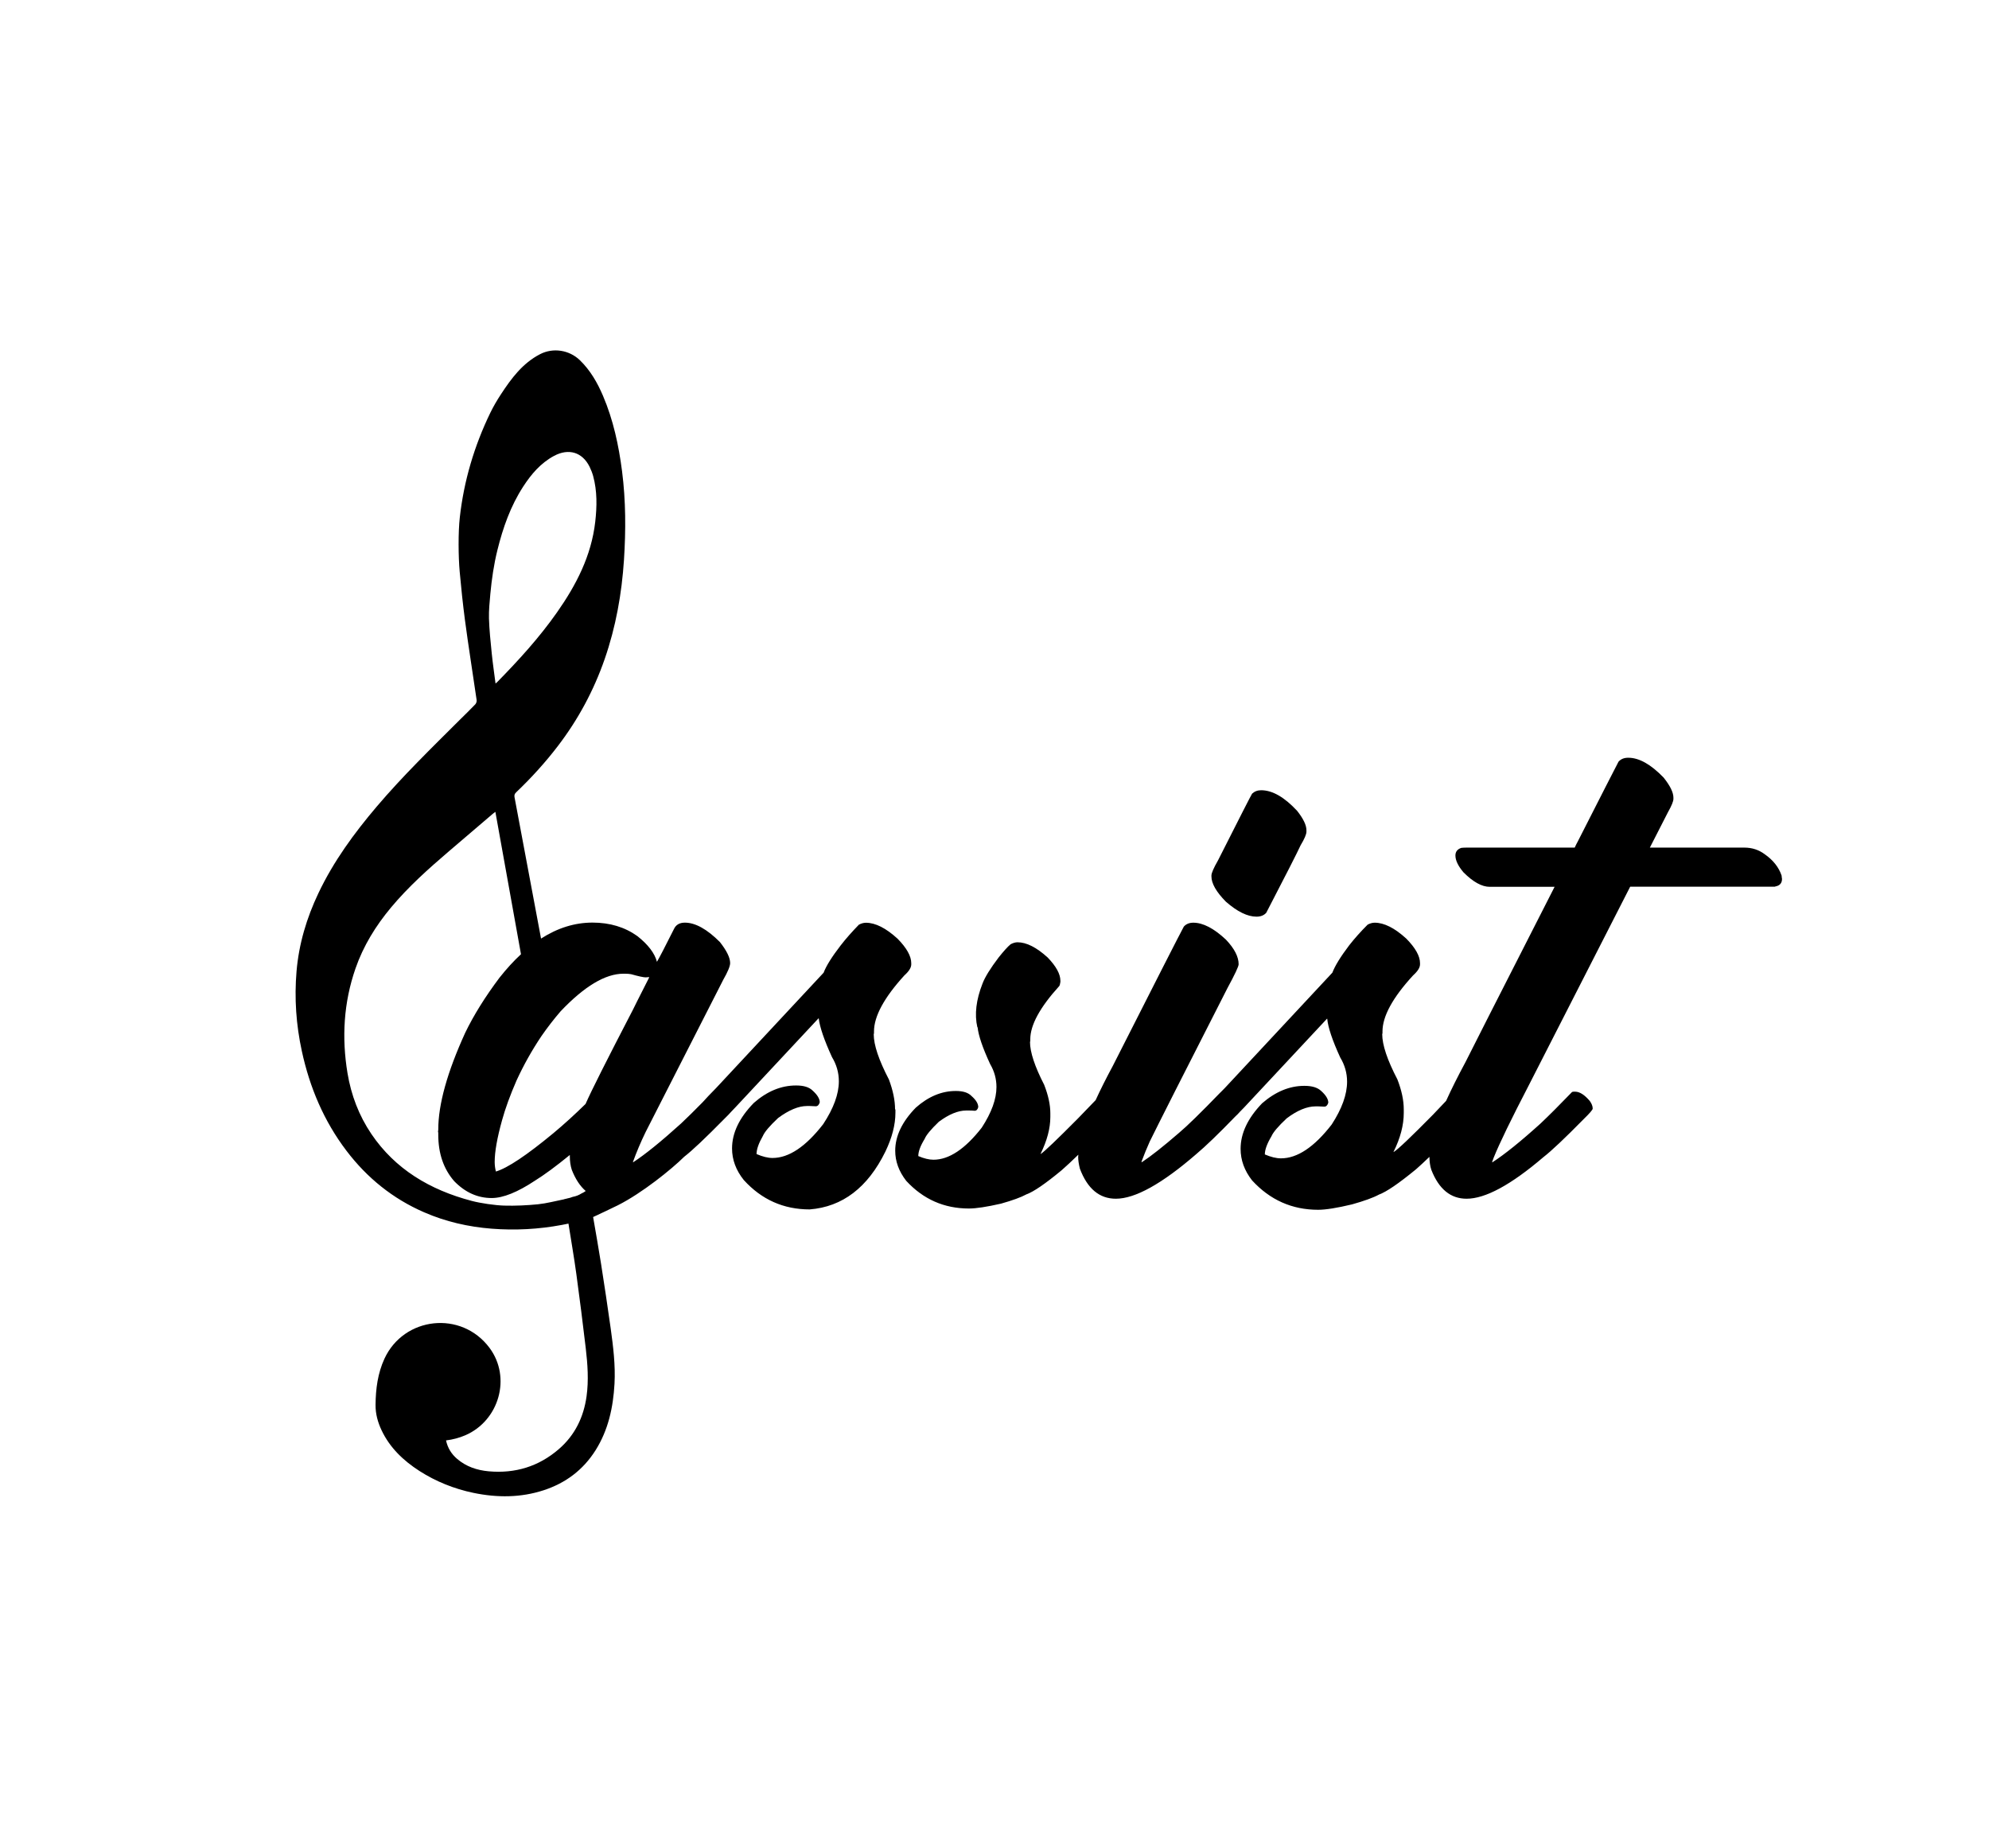
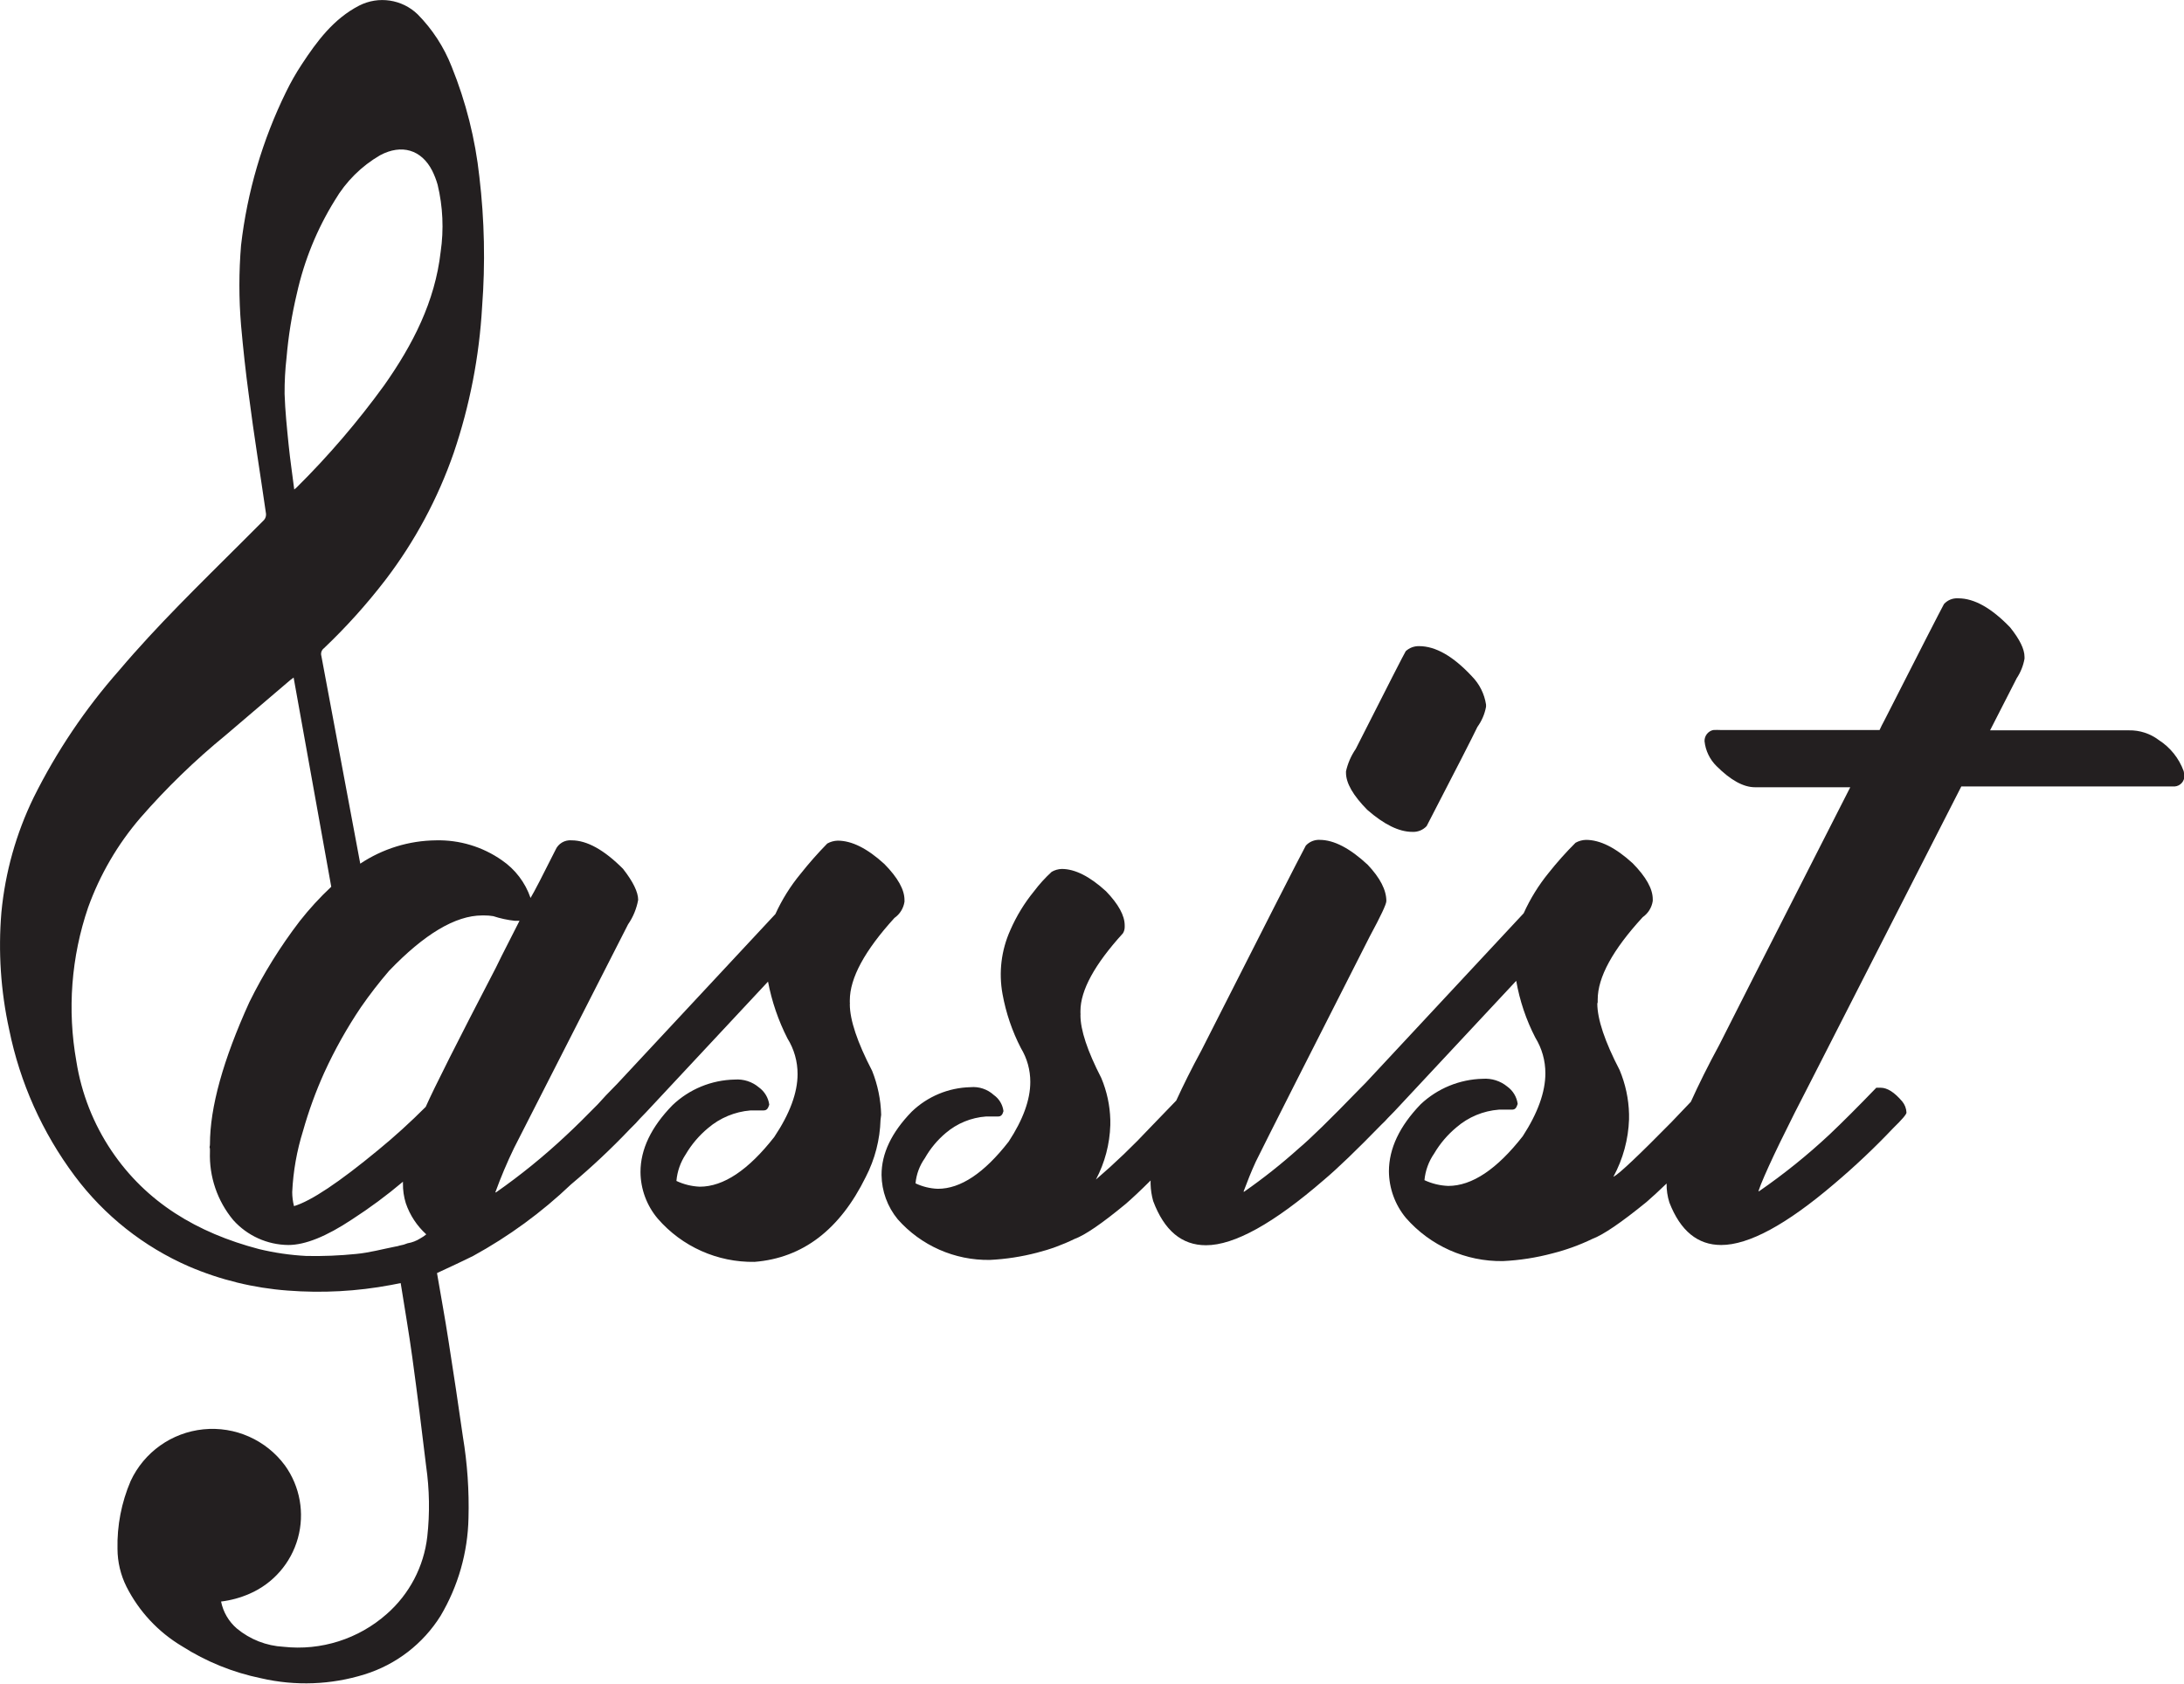
- <svg xmlns="http://www.w3.org/2000/svg" version="1.1" x="0px" y="0px" viewBox="0 0 375.82 349.08" style="enable-background:new 0 0 375.82 349.08;" xml:space="preserve">
-   <style type="text/css">
- 	.st0{display:none;}
- 	.st1{display:inline;}
- </style>
-   <g id="assets" class="st0">
-     <text transform="matrix(1 0 0 1 -251.8098 147.8969)" class="st1" style="font-family:'AntonellieCalligraphyDemo'; font-size:74.739px;">assist</text>
-     <path class="st1" d="M-151.53,31.18c0.55,2.88,1.13,5.81,1.65,8.75c0.72,4.07,1.41,8.15,2.06,12.23c0.55,3.46,1.04,6.93,0.91,10.44   c-0.16,4.46-1,8.76-3.36,12.64c-2.27,3.75-5.52,6.28-9.63,7.71c-3.59,1.25-7.28,1.53-11.04,1.09c-4.93-0.57-9.48-2.18-13.59-4.99   c-2.6-1.78-4.79-3.98-6.21-6.84c-0.75-1.51-1.22-3.1-1.24-4.81c-0.03-3.02,0.3-5.97,1.53-8.77c3.42-7.75,13.73-9.34,19.32-2.97   c4.63,5.27,2.99,13.74-3.27,16.93c-1.3,0.66-2.65,1.08-4.14,1.29c0.32,1.41,1.06,2.53,2.14,3.44c1.74,1.45,3.81,2.09,6.02,2.25   c5.01,0.35,9.46-1.08,13.2-4.47c2.97-2.68,4.55-6.1,5.02-10.04c0.37-3.04,0.1-6.06-0.31-9.07c-0.63-4.68-1.31-9.35-2.03-14.01   c-0.49-3.14-1.1-6.27-1.67-9.5c-0.42,0.09-0.83,0.19-1.23,0.27c-4.38,0.9-8.81,1.22-13.28,0.96c-4.42-0.26-8.69-1.16-12.79-2.85   c-5.97-2.47-10.91-6.31-14.9-11.37c-4.37-5.54-7.16-11.83-8.77-18.67c-1.17-4.95-1.61-9.97-1.27-15.05   c0.35-5.19,1.73-10.13,3.87-14.85c2.74-6.05,6.52-11.43,10.7-16.55c4.8-5.87,10.13-11.24,15.39-16.69   c0.96-0.99,1.94-1.97,2.88-2.98c0.17-0.19,0.28-0.55,0.24-0.81c-0.82-5.06-1.74-10.1-2.5-15.17c-0.58-3.84-1.03-7.7-1.41-11.57   c-0.33-3.36-0.08-6.72,0.37-10.07c0.55-4.11,1.53-8.12,2.91-12.03c1.24-3.51,2.76-6.89,4.8-10.01c1.67-2.56,3.54-4.94,6.24-6.51   c2.91-1.7,5.79-1.31,8.19,1.03c1.87,1.83,3.17,4.03,4.22,6.38c2.04,4.53,3.15,9.32,3.87,14.22c0.81,5.55,0.93,11.12,0.67,16.71   c-0.3,6.41-1.31,12.71-3.3,18.82c-1.95,5.97-4.79,11.5-8.52,16.56c-2.33,3.17-4.92,6.13-7.72,8.9c-0.29,0.28-0.4,0.52-0.31,0.95   c1.39,6.77,2.76,13.54,4.14,20.31c0.03,0.13,0.08,0.26,0.1,0.33c1.63-0.17,3.24-0.41,4.86-0.48c5.89-0.23,11.21,1.42,15.86,5.06   c4.88,3.83,7.95,8.87,9.73,14.74c1.22,4.02,1.64,8.14,1.33,12.33c-0.31,4.21-1.36,8.22-3.25,12c-2.69,5.37-6.66,9.54-11.88,12.49   C-148.4,29.72-149.97,30.4-151.53,31.18z M-156.97,27.84c-2.67-13.66-5.29-27.14-7.93-40.67c-0.29,0.09-0.48,0.14-0.66,0.2   c-8.84,3.16-13.08,12.9-9.42,21.57c1.46,3.45,3.7,6.33,6.41,8.87c0.41,0.38,0.82,0.75,1.25,1.14c-0.3,0.43-0.57,0.83-0.84,1.24   c-0.74-0.35-1.43-0.65-2.1-1c-3.9-1.99-7.42-4.47-10.23-7.88c-2.65-3.22-4.29-6.88-4.76-11.02c-0.41-3.58,0.12-7.07,1.48-10.4   c2.93-7.21,8.13-12.2,15.16-15.38c0.35-0.16,0.71-0.29,1.09-0.44c-1.27-6.41-2.53-12.78-3.8-19.21c-0.19,0.15-0.33,0.25-0.45,0.36   c-2.72,2.41-5.45,4.82-8.17,7.24c-3.81,3.39-7.55,6.85-10.76,10.84c-2.83,3.52-5.09,7.34-6.5,11.64   c-2.13,6.5-2.38,13.12-1.15,19.81c0.76,4.14,2.3,7.98,4.73,11.43c3.75,5.32,8.82,8.84,14.9,11.01c3.35,1.2,6.79,2.01,10.35,2.05   c2.15,0.02,4.32-0.12,6.45-0.37C-160.29,28.68-158.68,28.2-156.97,27.84z M-171.74-69.36c0.15-0.13,0.22-0.18,0.28-0.25   c3.98-4.22,7.81-8.57,11.06-13.39c3.55-5.25,6.31-10.84,6.92-17.27c0.27-2.9,0.27-5.79-0.55-8.62c-0.18-0.61-0.43-1.21-0.72-1.78   c-1.43-2.73-4.01-3.44-6.75-1.91c-2.49,1.39-4.23,3.52-5.7,5.88c-2.16,3.46-3.5,7.26-4.45,11.2c-0.72,2.99-1.16,6.02-1.38,9.09   c-0.12,1.59-0.25,3.19-0.18,4.78c0.11,2.19,0.38,4.37,0.64,6.55C-172.34-73.2-172.03-71.33-171.74-69.36z M-160.69-13.48   c2.72,13.15,5.42,26.23,8.12,39.3c0.04-0.01,0.09,0,0.12-0.02c0.14-0.07,0.28-0.14,0.41-0.22c6.13-3.72,9.34-9.24,9.94-16.3   c0.32-3.75-0.26-7.41-1.73-10.89c-2.18-5.17-5.63-9.09-11.05-11.01C-156.74-13.28-158.66-13.52-160.69-13.48z" />
-     <g class="st1">
-       <path d="M-184.09,339.54c0-1.7-0.39-3.58-1.16-5.65c-1.91-3.67-2.87-6.52-2.87-8.56c0.03-0.06,0.05-0.14,0.05-0.23v-0.28    c0-2.87,1.91-6.4,5.74-10.6c0.86-0.77,1.3-1.46,1.3-2.08v-0.23c0-1.33-0.86-2.87-2.59-4.63c-2.19-2-4.18-3.01-5.97-3.01    c-0.43,0-0.88,0.12-1.34,0.37c-1.26,1.3-2.41,2.59-3.42,3.89c-1.67,2.16-2.75,3.89-3.24,5.18l-20.31,21.79    c-1.15,1.16-1.99,2.06-2.55,2.69c-1.5,1.53-2.86,2.87-4.07,4.01c-3.79,3.43-6.8,5.86-9.02,7.31h-0.09    c0.68-1.88,1.48-3.78,2.41-5.69c9.01-17.68,13.9-27.27,14.67-28.78c0.86-1.51,1.3-2.56,1.3-3.15c0-1.02-0.65-2.34-1.94-3.98    c-2.44-2.44-4.64-3.66-6.62-3.66c-1.02,0-1.71,0.42-2.08,1.25c-1.64,3.27-2.7,5.32-3.19,6.15c-0.43-1.63-1.67-3.25-3.7-4.86    c-2.38-1.7-5.2-2.55-8.47-2.55c-6.23,0-12.08,3.46-17.54,10.37c-2.71,3.61-4.87,7.08-6.48,10.41c-3.39,7.43-5.09,13.53-5.09,18.28    c0,0.12-0.01,0.25-0.05,0.37c0.03,0.09,0.05,0.2,0.05,0.32v0.28c0,3.55,1,6.48,3.01,8.79c2.07,2.13,4.43,3.19,7.08,3.19    c2.16,0,4.89-1.1,8.19-3.29c1.79-1.11,3.96-2.71,6.53-4.81h0.05v0.23c0,0.92,0.12,1.77,0.37,2.54c1.42,3.64,3.64,5.46,6.66,5.46    c3.58,0,8.42-2.62,14.53-7.87c1.48-1.14,4.01-3.53,7.59-7.17c0.59-0.58,1.03-1.03,1.31-1.36c0.27-0.27,0.54-0.56,0.82-0.86    l15.64-16.75h0.05c0.19,1.64,1.02,4.07,2.5,7.31c0.86,1.42,1.3,2.95,1.3,4.58c0,2.41-0.99,5.11-2.96,8.1    c-3.3,4.26-6.49,6.39-9.58,6.39c-0.86,0-1.87-0.25-3.01-0.74c0-0.9,0.4-2.04,1.2-3.43c0.31-0.74,1.26-1.87,2.87-3.38    c2.04-1.51,3.86-2.27,5.46-2.27h0.56c0.31,0,0.68,0.02,1.11,0.05c0.34,0,0.59-0.25,0.74-0.74c0-0.68-0.45-1.42-1.34-2.22    c-0.65-0.65-1.68-0.97-3.1-0.97h-0.05c-2.81,0-5.46,1.1-7.96,3.29c-2.75,2.81-4.12,5.68-4.12,8.61c0,2.13,0.74,4.12,2.22,5.97    c3.36,3.7,7.51,5.55,12.45,5.55c6.2-0.49,10.97-4.13,14.3-10.92c1.26-2.62,1.9-5.07,1.9-7.36V339.54z M-242.58,338.52    c-2.01,1.97-4.04,3.83-6.11,5.55c-5.03,4.16-8.64,6.57-10.83,7.22c-0.15-0.59-0.23-1.19-0.23-1.81c0-1.91,0.46-4.53,1.39-7.87    c0.62-2.25,1.53-4.75,2.73-7.5c1.33-2.9,2.9-5.71,4.72-8.42c1.11-1.6,2.31-3.16,3.61-4.67c4.5-4.75,8.47-7.13,11.89-7.13h0.28    c0.43,0,0.82,0.03,1.16,0.09c1.42,0.4,2.34,0.6,2.78,0.6l0.6-0.05c0,0.03,0.01,0.05,0.05,0.05c-2.04,4.01-3.05,6.03-3.05,6.06    C-238.51,330.1-241.5,336.06-242.58,338.52z" />
-       <path d="M-115.79,303.12c0.8,0,1.42-0.25,1.85-0.74c3.73-7.19,5.89-11.43,6.48-12.73c0.74-1.23,1.11-2.1,1.11-2.59v-0.28    c0-0.96-0.59-2.18-1.76-3.66c-2.41-2.59-4.67-3.89-6.8-3.89c-0.68,0-1.25,0.22-1.71,0.65c-0.19,0.28-2.33,4.47-6.43,12.59    c-0.83,1.45-1.25,2.41-1.25,2.87v0.18c0,1.33,0.91,2.92,2.73,4.77C-119.42,302.18-117.49,303.12-115.79,303.12z" />
-       <path d="M-16.58,295.35c-0.53-1.57-1.59-2.91-3.19-4.03c-1.11-0.83-2.39-1.25-3.84-1.25h-17.86c1.11-2.16,2.25-4.4,3.43-6.71    c0.68-1.2,1.02-2.04,1.02-2.5v-0.23c0-0.99-0.62-2.25-1.85-3.79c-2.41-2.5-4.63-3.75-6.66-3.75h-0.05c-0.77,0-1.37,0.25-1.81,0.74    c-0.53,0.99-3.08,6-7.68,15.04c-0.22,0.4-0.42,0.8-0.6,1.2h-20.41c-0.4,0-0.74,0.02-1.02,0.05c-0.74,0.25-1.11,0.73-1.11,1.44    c0,0.92,0.51,1.99,1.53,3.19c1.82,1.82,3.47,2.73,4.95,2.73h12.26c-10.92,21.44-16.54,32.48-16.84,33.13    c-1.46,2.71-2.67,5.13-3.66,7.32c-0.65,0.68-1.48,1.55-2.49,2.62c-4.17,4.23-6.63,6.57-7.4,7.03h-0.05    c1.3-2.62,1.94-5.07,1.94-7.36v-0.69c0-1.7-0.4-3.58-1.2-5.65c-1.91-3.67-2.87-6.52-2.87-8.56c0.03-0.06,0.05-0.14,0.05-0.23    v-0.28c0-2.87,1.93-6.4,5.79-10.6c0.86-0.77,1.3-1.46,1.3-2.08v-0.23c0-1.33-0.86-2.87-2.59-4.63c-2.19-2-4.18-3.01-5.97-3.01    c-0.43,0-0.88,0.12-1.34,0.37c-1.3,1.3-2.45,2.59-3.47,3.89c-1.64,2.16-2.7,3.89-3.19,5.18l-20.31,21.79    c-0.31,0.31-0.59,0.59-0.86,0.87c-0.01,0.01-0.01,0.01-0.02,0.01c-3.7,3.83-6.29,6.35-7.77,7.59c-2.99,2.59-5.34,4.44-7.03,5.55    l-0.09-0.05c0.49-1.33,1.02-2.61,1.57-3.84c1.57-3.21,6.46-12.86,14.67-28.97c1.42-2.62,2.13-4.13,2.13-4.53    c0-1.42-0.8-2.98-2.41-4.67c-2.28-2.13-4.33-3.19-6.15-3.19c-0.77,0-1.37,0.25-1.8,0.74c-0.9,1.67-5.37,10.44-13.42,26.33    c-1.27,2.36-2.34,4.49-3.24,6.46c-0.75,0.76-1.85,1.91-3.33,3.45c-3.98,4.01-6.32,6.25-7.03,6.71h-0.05    c1.23-2.5,1.85-4.83,1.85-6.99v-0.69c0-1.6-0.39-3.39-1.16-5.37c-1.79-3.49-2.68-6.19-2.68-8.1c0.03-0.06,0.05-0.14,0.05-0.23    v-0.28c0-2.68,1.82-6.03,5.46-10.04c0.09-0.09,0.17-0.35,0.23-0.79v-0.23c0-1.26-0.8-2.73-2.41-4.4c-2.1-1.91-4-2.87-5.69-2.87    c-0.4,0-0.83,0.12-1.3,0.37c-0.56,0.46-1.31,1.3-2.27,2.5c-1.57,2.07-2.59,3.72-3.05,4.95c-1.2,3.05-1.53,5.8-0.97,8.24h0.05    c0.15,1.54,0.94,3.86,2.36,6.94c0.8,1.36,1.2,2.81,1.2,4.35c0,2.28-0.93,4.84-2.78,7.68c-3.15,4.04-6.19,6.06-9.12,6.06    c-0.83,0-1.79-0.23-2.87-0.69c0-0.86,0.4-1.94,1.2-3.24c0.28-0.71,1.17-1.79,2.68-3.24c1.91-1.42,3.64-2.13,5.18-2.13h0.56    c0.28,0,0.62,0.01,1.02,0.05c0.34,0,0.57-0.23,0.69-0.69c0-0.65-0.42-1.34-1.25-2.08c-0.62-0.65-1.6-0.97-2.96-0.97h-0.05    c-2.65,0-5.17,1.05-7.54,3.15c-2.59,2.65-3.89,5.37-3.89,8.14c0,2.01,0.69,3.9,2.08,5.69c3.21,3.48,7.16,5.23,11.85,5.23    c1.36,0,3.38-0.31,6.06-0.92c2.19-0.62,3.79-1.2,4.81-1.76c1.36-0.49,3.56-2,6.62-4.53c0.84-0.73,1.91-1.73,3.18-2.96    c-0.01,0.15-0.03,0.32-0.03,0.46c0,0.59,0.11,1.31,0.32,2.17c1.42,3.79,3.69,5.69,6.8,5.69c3.64,0,8.7-2.81,15.18-8.42    c1.73-1.45,4.2-3.82,7.4-7.13c0.36-0.33,0.62-0.6,0.82-0.84c0.28-0.28,0.56-0.57,0.85-0.87l15.64-16.75h0.05    c0.15,1.64,0.97,4.07,2.45,7.31c0.86,1.42,1.3,2.95,1.3,4.58c0,2.41-0.97,5.11-2.91,8.1c-3.3,4.26-6.49,6.39-9.58,6.39    c-0.9,0-1.91-0.25-3.05-0.74c0-0.9,0.42-2.04,1.25-3.43c0.31-0.74,1.26-1.87,2.87-3.38c2-1.51,3.83-2.27,5.46-2.27h0.56    c0.31,0,0.68,0.02,1.11,0.05c0.34,0,0.59-0.25,0.74-0.74c0-0.68-0.45-1.42-1.34-2.22c-0.68-0.65-1.73-0.97-3.15-0.97h-0.05    c-2.78,0-5.43,1.1-7.96,3.29c-2.71,2.81-4.07,5.68-4.07,8.61c0,2.13,0.72,4.12,2.18,5.97c3.39,3.7,7.56,5.55,12.49,5.55    c1.42,0,3.55-0.34,6.39-1.02c2.31-0.65,4.01-1.26,5.09-1.85c1.42-0.52,3.75-2.11,6.99-4.77c0.7-0.61,1.56-1.41,2.55-2.36    c0.01,0.92,0.12,1.74,0.36,2.45c1.42,3.64,3.64,5.46,6.66,5.46c3.55,0,8.39-2.62,14.53-7.87c1.51-1.17,4.04-3.56,7.59-7.17    c1.14-1.11,1.71-1.77,1.71-1.99c0-0.46-0.19-0.94-0.55-1.44c-0.99-1.17-1.91-1.76-2.78-1.76h-0.28l-0.28,0.05    c-2.35,2.44-4.34,4.43-5.97,5.97c-3.79,3.43-6.82,5.86-9.07,7.31h-0.09l0.32-0.88c1.08-2.68,3.29-7.23,6.62-13.65    c1.39-2.71,7.77-15.22,19.16-37.53h27.16c0.15,0,0.25-0.01,0.28-0.05c0.83-0.15,1.25-0.63,1.25-1.43    C-16.54,295.84-16.55,295.63-16.58,295.35z" />
-     </g>
-     <path class="st1" d="M-226.42,346.02c-0.35,0.11-0.7,0.23-1.04,0.34c-0.1,0.03-0.93,0.34-0.66,0.23c-1.18,0.49-1.81,0.95-2.76,2.09   c-1.23,1.47-3.39,1.69-5.16,1.06c-1.5,1.77-3.33,3.32-5.56,4.62c-0.13,0.08-0.28,0.14-0.41,0.21c-0.01,0-0.02,0-0.02,0   c-0.36,0.36-0.79,0.65-1.29,0.86c-0.47,0.3-1.03,0.53-1.65,0.64c-0.31,0.12-0.63,0.23-0.99,0.29c0,0,0,0,0,0   c-0.19,0.06-0.4,0.1-0.6,0.14c0,0.01,0,0.01,0,0.02c-1.71,0.34-3.33,0.78-4.97,0.95c-2.12,0.21-4.27,0.31-6.41,0.25   c-1.71-0.05-4.46-0.45-6.11-0.89c-7.95-2.09-14.48-6.03-18.95-12.63c-2.37-3.5-3.83-7.37-4.52-11.51   c-1.11-6.71-0.73-13.33,1.51-19.78c1.48-4.27,3.82-8.05,6.71-11.52c3.28-3.93,7.08-7.32,10.96-10.64c2.76-2.37,5.53-4.73,8.3-7.09   c0.13-0.11,0.27-0.21,0.46-0.35c1.15,6.46,5.87,32.59,5.88,32.68c1.31-0.56,2.93-0.54,4.34,0.04c-0.06-0.29-5.38-28.65-6.65-35.44   c-0.08-0.43,0.04-0.67,0.33-0.95c2.85-2.72,5.49-5.62,7.88-8.75c3.82-5,6.76-10.47,8.82-16.4c2.11-6.07,3.23-12.35,3.65-18.76   c0.36-5.58,0.35-11.16-0.36-16.72c-0.63-4.91-1.66-9.72-3.61-14.29c-1.06-2.48-2.39-4.8-4.37-6.72c-2.01-1.93-5.05-2.41-7.52-1.13   c-3.29,1.7-5.42,4.57-7.39,7.58c-0.74,1.13-1.42,2.29-2.01,3.5c-3.04,6.29-4.99,12.87-5.76,19.76c-0.32,2.82-0.28,7.45-0.02,10.28   c0.27,3.02,0.59,6.03,0.98,9.03c0.67,5.08,1.49,10.14,2.22,15.21c0.04,0.25-0.08,0.62-0.25,0.8c-0.95,1-1.95,1.96-2.93,2.93   c-5.36,5.35-10.79,10.62-15.7,16.4c-4.28,5.04-8.16,10.35-11.01,16.35c-2.23,4.69-3.7,9.6-4.14,14.78c-0.43,5.07-0.08,10.1,1,15.07   c1.49,6.87,4.16,13.21,8.43,18.83c3.9,5.14,8.77,9.07,14.69,11.64c4.06,1.77,8.32,2.74,12.73,3.09c4.47,0.35,8.89,0.11,13.29-0.71   c0.41-0.08,0.81-0.16,1.24-0.25c0.51,3.24,1.06,6.38,1.49,9.53c0.64,4.68,1.23,9.36,1.78,14.04c0.35,3.01,0.57,6.05,0.15,9.07   c-0.55,3.93-2.19,7.33-5.21,9.95c-3.81,3.31-8.28,4.67-13.28,4.22c-2.2-0.2-4.26-0.88-5.98-2.36c-1.07-0.92-1.78-2.06-2.08-3.48   c1.3-0.16,2.5-0.48,3.66-0.98c6.37-2.77,8.71-10.92,4.56-16.5c-5.33-7.15-16.18-5.9-19.85,2.02c-1.28,2.77-1.66,5.72-1.69,8.74   c-0.02,1.71,0.43,3.31,1.15,4.83c1.55,3.27,4.1,5.71,7.15,7.67c3.1,1.99,6.57,3.38,10.18,4.13c4.53,0.94,8.98,0.92,13.31-0.5   c4.14-1.36,7.43-3.83,9.77-7.53c2.42-3.84,3.34-8.12,3.59-12.58c0.19-3.51-0.24-6.99-0.72-10.46c-0.57-4.1-1.19-8.18-1.83-12.27   c-0.46-2.95-1-5.89-1.49-8.78c1.58-0.75,3.16-1.4,4.65-2.21c5.28-2.85,9.32-6.95,12.11-12.27c0.03-0.05,0.05-0.1,0.07-0.15   C-225.05,345.57-225.74,345.8-226.42,346.02z M-260.56,242.12c0.26-2.78,0.66-5.54,1.33-8.25c1.05-4.25,2.49-8.35,4.89-12.04   c1.52-2.34,3.3-4.43,5.81-5.78c2.76-1.48,5.33-0.72,6.71,2.03c0.28,0.57,0.52,1.18,0.69,1.79c0.77,2.84,0.72,5.74,0.39,8.63   c-0.73,6.42-3.59,11.95-7.24,17.14c-3.34,4.76-7.25,9.04-11.31,13.18c-0.06,0.06-0.14,0.12-0.29,0.24   c-0.25-1.97-0.53-3.84-0.72-5.73c-0.22-2.18-0.45-4.37-0.52-6.56C-260.86,245.23-260.7,243.67-260.56,242.12z" />
-   </g>
-   <g id="logo">
-     <g>
-       <path d="M169.12,209.64c0-1.7-0.39-3.58-1.16-5.65c-1.91-3.67-2.87-6.52-2.87-8.56c0.03-0.06,0.05-0.14,0.05-0.23v-0.28    c0-2.87,1.91-6.4,5.74-10.6c0.86-0.77,1.3-1.46,1.3-2.08v-0.23c0-1.33-0.86-2.87-2.59-4.63c-2.19-2-4.18-3.01-5.97-3.01    c-0.43,0-0.88,0.12-1.34,0.37c-1.26,1.3-2.41,2.59-3.42,3.89c-1.67,2.16-2.75,3.89-3.24,5.18l-20.31,21.79    c-1.15,1.16-1.99,2.06-2.55,2.69c-1.5,1.53-2.86,2.87-4.07,4.01c-3.79,3.43-6.8,5.86-9.02,7.31h-0.09    c0.68-1.88,1.48-3.78,2.41-5.69c9.01-17.68,13.9-27.27,14.67-28.78c0.86-1.51,1.3-2.56,1.3-3.15c0-1.02-0.65-2.34-1.94-3.98    c-2.44-2.44-4.64-3.66-6.62-3.66c-1.02,0-1.71,0.42-2.08,1.25c-1.64,3.27-2.7,5.32-3.19,6.15c-0.43-1.63-1.67-3.25-3.7-4.86    c-2.38-1.7-5.2-2.55-8.47-2.55c-3.36,0-6.6,1.01-9.73,3.02c-1.69-9.01-4.19-22.33-5.01-26.71c-0.08-0.43,0.04-0.67,0.33-0.95    c2.85-2.72,5.49-5.62,7.88-8.75c3.82-5,6.76-10.47,8.82-16.4c2.11-6.07,3.23-12.35,3.65-18.76c0.36-5.58,0.35-11.16-0.36-16.72    c-0.63-4.91-1.66-9.72-3.61-14.29c-1.06-2.48-2.39-4.8-4.37-6.72c-2.01-1.93-5.05-2.41-7.52-1.13c-3.29,1.7-5.42,4.57-7.39,7.58    c-0.74,1.13-1.42,2.29-2.01,3.5c-3.04,6.29-4.99,12.87-5.76,19.76c-0.32,2.82-0.28,7.45-0.02,10.28c0.27,3.02,0.59,6.03,0.98,9.03    c0.67,5.08,1.49,10.14,2.22,15.21c0.04,0.25-0.08,0.62-0.25,0.8c-0.95,1-1.95,1.96-2.93,2.93c-5.36,5.35-10.79,10.62-15.7,16.4    c-4.28,5.04-8.16,10.35-11.01,16.35c-2.23,4.69-3.7,9.6-4.14,14.78c-0.43,5.07-0.08,10.1,1,15.07c1.49,6.87,4.16,13.21,8.43,18.83    c3.9,5.14,8.77,9.07,14.69,11.64c4.06,1.77,8.32,2.74,12.73,3.09c4.47,0.35,8.89,0.11,13.29-0.71c0.41-0.08,0.81-0.16,1.24-0.25    c0.51,3.24,1.06,6.38,1.49,9.53c0.64,4.68,1.23,9.36,1.78,14.04c0.35,3.01,0.57,6.05,0.15,9.07c-0.55,3.93-2.19,7.33-5.21,9.95    c-3.81,3.31-8.28,4.67-13.28,4.22c-2.2-0.2-4.26-0.88-5.98-2.36c-1.07-0.92-1.78-2.06-2.08-3.48c1.3-0.16,2.5-0.48,3.66-0.98    c6.37-2.77,8.71-10.92,4.56-16.5c-5.33-7.15-16.18-5.9-19.85,2.02c-1.28,2.77-1.66,5.72-1.69,8.74c-0.02,1.71,0.43,3.31,1.15,4.83    c1.55,3.27,4.1,5.71,7.15,7.67c3.1,1.99,6.57,3.38,10.18,4.13c4.53,0.94,8.98,0.92,13.31-0.5c4.14-1.36,7.43-3.83,9.77-7.53    c2.42-3.84,3.34-8.12,3.59-12.58c0.19-3.51-0.24-6.99-0.72-10.46c-0.57-4.1-1.19-8.18-1.83-12.27c-0.46-2.95-1-5.89-1.49-8.78    c1.58-0.75,3.13-1.45,4.65-2.21c4.6-2.31,10.16-6.81,12.57-9.19c1.48-1.14,4.01-3.53,7.59-7.17c0.59-0.58,1.03-1.03,1.31-1.36    c0.27-0.27,0.54-0.56,0.82-0.86l15.64-16.75h0.05c0.19,1.64,1.02,4.07,2.5,7.31c0.86,1.42,1.3,2.95,1.3,4.58    c0,2.41-0.99,5.11-2.96,8.1c-3.3,4.26-6.49,6.39-9.58,6.39c-0.86,0-1.87-0.25-3.01-0.74c0-0.9,0.4-2.04,1.2-3.43    c0.31-0.74,1.26-1.87,2.87-3.38c2.04-1.51,3.86-2.27,5.46-2.27h0.56c0.31,0,0.68,0.02,1.11,0.05c0.34,0,0.59-0.25,0.74-0.74    c0-0.68-0.45-1.42-1.34-2.22c-0.65-0.65-1.68-0.97-3.1-0.97h-0.05c-2.81,0-5.46,1.1-7.96,3.29c-2.75,2.81-4.12,5.68-4.12,8.61    c0,2.13,0.74,4.12,2.22,5.97c3.36,3.7,7.51,5.55,12.45,5.55c6.2-0.49,10.97-4.13,14.3-10.92c1.26-2.62,1.9-5.07,1.9-7.36V209.64z     M117.8,184h0.28c0.43,0,0.82,0.03,1.16,0.09c1.42,0.4,2.34,0.6,2.78,0.6l0.6-0.05c0,0.03,0.01,0.05,0.05,0.05    c-2.04,4.01-3.05,6.03-3.05,6.06c-4.9,9.44-7.9,15.39-8.98,17.86c-2.01,1.97-4.04,3.83-6.11,5.55c-5.03,4.16-8.64,6.57-10.83,7.22    c-0.15-0.59-0.23-1.19-0.23-1.81c0-1.91,0.46-4.53,1.39-7.87c0.62-2.25,1.53-4.75,2.73-7.5c1.33-2.9,2.9-5.71,4.72-8.42    c1.11-1.6,2.31-3.16,3.61-4.67C110.41,186.38,114.37,184,117.8,184z M92.65,112.22c0.26-2.78,0.66-5.54,1.33-8.25    c1.05-4.25,2.49-8.35,4.89-12.04c1.52-2.34,3.3-4.43,5.81-5.78c2.76-1.48,5.33-0.72,6.71,2.03c0.28,0.57,0.52,1.18,0.69,1.79    c0.77,2.84,0.72,5.74,0.39,8.63c-0.73,6.42-3.59,11.95-7.24,17.14c-3.34,4.76-7.25,9.04-11.31,13.18    c-0.06,0.06-0.14,0.12-0.29,0.24c-0.25-1.97-0.53-3.84-0.72-5.73c-0.22-2.18-0.45-4.37-0.52-6.56    C92.35,115.33,92.51,113.77,92.65,112.22z M109.86,225.53c-0.47,0.3-1.03,0.53-1.65,0.64c-0.31,0.12-0.63,0.23-0.99,0.29    c0,0,0,0,0,0c-0.19,0.06-0.4,0.1-0.6,0.14c0,0.01,0,0.01,0,0.02c-1.71,0.34-3.33,0.78-4.97,0.95c-2.12,0.21-4.27,0.31-6.41,0.25    c-1.71-0.05-4.46-0.45-6.11-0.89c-7.95-2.09-14.48-6.03-18.95-12.63c-2.37-3.5-3.83-7.37-4.52-11.51    c-1.11-6.71-0.73-13.33,1.51-19.78c1.48-4.27,3.82-8.05,6.71-11.52c3.28-3.93,7.08-7.32,10.96-10.64c2.76-2.37,5.53-4.73,8.3-7.09    c0.13-0.11,0.27-0.21,0.46-0.35c0.81,4.54,3.38,18.81,4.84,26.91c-1.38,1.27-2.73,2.75-4.06,4.43c-2.71,3.61-4.87,7.08-6.48,10.41    c-3.39,7.43-5.09,13.53-5.09,18.28c0,0.12-0.01,0.25-0.05,0.37c0.03,0.09,0.05,0.2,0.05,0.32v0.28c0,3.55,1,6.48,3.01,8.79    c2.07,2.13,4.43,3.19,7.08,3.19c2.16,0,4.89-1.1,8.19-3.29c1.79-1.11,3.96-2.71,6.53-4.81h0.05v0.23c0,0.92,0.12,1.77,0.37,2.54    c0.69,1.76,1.57,3.09,2.63,4C110.42,225.24,110.16,225.41,109.86,225.53z" />
-       <path d="M237.41,173.22c0.8,0,1.42-0.25,1.85-0.74c3.73-7.19,5.89-11.43,6.48-12.73c0.74-1.23,1.11-2.1,1.11-2.59v-0.28    c0-0.96-0.59-2.18-1.76-3.66c-2.41-2.59-4.67-3.89-6.8-3.89c-0.68,0-1.25,0.22-1.71,0.65c-0.19,0.28-2.33,4.47-6.43,12.59    c-0.83,1.45-1.25,2.41-1.25,2.87v0.18c0,1.33,0.91,2.92,2.73,4.77C233.79,172.28,235.72,173.22,237.41,173.22z" />
-       <path d="M336.63,165.45c-0.53-1.57-1.59-2.91-3.19-4.03c-1.11-0.83-2.39-1.25-3.84-1.25h-17.86c1.11-2.16,2.25-4.4,3.43-6.71    c0.68-1.2,1.02-2.04,1.02-2.5v-0.23c0-0.99-0.62-2.25-1.85-3.79c-2.41-2.5-4.63-3.75-6.66-3.75h-0.05c-0.77,0-1.37,0.25-1.81,0.74    c-0.53,0.99-3.08,6-7.68,15.04c-0.22,0.4-0.42,0.8-0.6,1.2h-20.41c-0.4,0-0.74,0.02-1.02,0.05c-0.74,0.25-1.11,0.73-1.11,1.44    c0,0.92,0.51,1.99,1.53,3.19c1.82,1.82,3.47,2.73,4.95,2.73h12.26c-10.92,21.44-16.54,32.48-16.84,33.13    c-1.46,2.71-2.67,5.13-3.66,7.32c-0.65,0.68-1.48,1.55-2.49,2.62c-4.17,4.23-6.63,6.57-7.4,7.03h-0.05    c1.3-2.62,1.94-5.07,1.94-7.36v-0.69c0-1.7-0.4-3.58-1.2-5.65c-1.91-3.67-2.87-6.52-2.87-8.56c0.03-0.06,0.05-0.14,0.05-0.23    v-0.28c0-2.87,1.93-6.4,5.79-10.6c0.86-0.77,1.3-1.46,1.3-2.08v-0.23c0-1.33-0.86-2.87-2.59-4.63c-2.19-2-4.18-3.01-5.97-3.01    c-0.43,0-0.88,0.12-1.34,0.37c-1.3,1.3-2.45,2.59-3.47,3.89c-1.64,2.16-2.7,3.89-3.19,5.18l-20.31,21.79    c-0.31,0.31-0.59,0.59-0.86,0.87c-0.01,0.01-0.01,0.01-0.02,0.01c-3.7,3.83-6.29,6.35-7.77,7.59c-2.99,2.59-5.34,4.44-7.03,5.55    l-0.09-0.05c0.49-1.33,1.02-2.61,1.57-3.84c1.57-3.21,6.46-12.86,14.67-28.97c1.42-2.62,2.13-4.13,2.13-4.53    c0-1.42-0.8-2.98-2.41-4.67c-2.28-2.13-4.33-3.19-6.15-3.19c-0.77,0-1.37,0.25-1.8,0.74c-0.9,1.67-5.37,10.44-13.42,26.33    c-1.27,2.36-2.34,4.49-3.24,6.46c-0.75,0.76-1.85,1.91-3.33,3.45c-3.98,4.01-6.32,6.25-7.03,6.71h-0.05    c1.23-2.5,1.85-4.83,1.85-6.99v-0.69c0-1.6-0.39-3.39-1.16-5.37c-1.79-3.49-2.68-6.19-2.68-8.1c0.03-0.06,0.05-0.14,0.05-0.23    v-0.28c0-2.68,1.82-6.03,5.46-10.04c0.09-0.09,0.17-0.35,0.23-0.79v-0.23c0-1.26-0.8-2.73-2.41-4.4c-2.1-1.91-4-2.87-5.69-2.87    c-0.4,0-0.83,0.12-1.3,0.37c-0.56,0.46-1.31,1.3-2.27,2.5c-1.57,2.07-2.59,3.72-3.05,4.95c-1.2,3.05-1.53,5.8-0.97,8.24h0.05    c0.15,1.54,0.94,3.86,2.36,6.94c0.8,1.36,1.2,2.81,1.2,4.35c0,2.28-0.93,4.84-2.78,7.68c-3.15,4.04-6.19,6.06-9.12,6.06    c-0.83,0-1.79-0.23-2.87-0.69c0-0.86,0.4-1.94,1.2-3.24c0.28-0.71,1.17-1.79,2.68-3.24c1.91-1.42,3.64-2.13,5.18-2.13h0.56    c0.28,0,0.62,0.01,1.02,0.05c0.34,0,0.57-0.23,0.69-0.69c0-0.65-0.42-1.34-1.25-2.08c-0.62-0.65-1.6-0.97-2.96-0.97h-0.05    c-2.65,0-5.17,1.05-7.54,3.15c-2.59,2.65-3.89,5.37-3.89,8.14c0,2.01,0.69,3.9,2.08,5.69c3.21,3.48,7.16,5.23,11.85,5.23    c1.36,0,3.38-0.31,6.06-0.92c2.19-0.62,3.79-1.2,4.81-1.76c1.36-0.49,3.56-2,6.62-4.53c0.84-0.73,1.91-1.73,3.18-2.96    c-0.01,0.15-0.03,0.32-0.03,0.46c0,0.59,0.11,1.31,0.32,2.17c1.42,3.79,3.69,5.69,6.8,5.69c3.64,0,8.7-2.81,15.18-8.42    c1.73-1.45,4.2-3.82,7.4-7.13c0.36-0.33,0.62-0.6,0.82-0.84c0.28-0.28,0.56-0.57,0.85-0.87l15.64-16.75h0.05    c0.15,1.64,0.97,4.07,2.45,7.31c0.86,1.42,1.3,2.95,1.3,4.58c0,2.41-0.97,5.11-2.91,8.1c-3.3,4.26-6.49,6.39-9.58,6.39    c-0.9,0-1.91-0.25-3.05-0.74c0-0.9,0.42-2.04,1.25-3.43c0.31-0.74,1.26-1.87,2.87-3.38c2-1.51,3.83-2.27,5.46-2.27h0.56    c0.31,0,0.68,0.02,1.11,0.05c0.34,0,0.59-0.25,0.74-0.74c0-0.68-0.45-1.42-1.34-2.22c-0.68-0.65-1.73-0.97-3.15-0.97h-0.05    c-2.78,0-5.43,1.1-7.96,3.29c-2.71,2.81-4.07,5.68-4.07,8.61c0,2.13,0.72,4.12,2.17,5.97c3.39,3.7,7.56,5.55,12.49,5.55    c1.42,0,3.55-0.34,6.39-1.02c2.31-0.65,4.01-1.26,5.09-1.85c1.42-0.52,3.75-2.11,6.99-4.77c0.7-0.61,1.56-1.41,2.55-2.36    c0.01,0.92,0.12,1.74,0.36,2.45c1.42,3.64,3.64,5.46,6.66,5.46c3.55,0,8.39-2.62,14.53-7.87c1.51-1.17,4.04-3.56,7.59-7.17    c1.14-1.11,1.71-1.77,1.71-1.99c0-0.46-0.19-0.94-0.55-1.44c-0.99-1.17-1.91-1.76-2.78-1.76h-0.28l-0.28,0.05    c-2.35,2.44-4.34,4.43-5.97,5.97c-3.79,3.43-6.82,5.86-9.07,7.31h-0.09l0.32-0.88c1.08-2.68,3.29-7.23,6.62-13.65    c1.39-2.71,7.77-15.22,19.16-37.53h27.16c0.15,0,0.25-0.01,0.28-0.05c0.83-0.15,1.25-0.63,1.25-1.43    C336.67,165.94,336.66,165.72,336.63,165.45z" />
+ <svg xmlns="http://www.w3.org/2000/svg" viewBox="0 0 280.87 216.58">
+   <defs>
+     <style>.cls-1{fill:#231f20;}</style>
+   </defs>
+   <g id="Layer_2" data-name="Layer 2">
+     <g id="logo">
+       <path class="cls-1" d="M113.32,143.39a16.37,16.37,0,0,0-1.16-5.65q-2.86-5.51-2.87-8.56a.52.52,0,0,0,0-.23v-.28q0-4.3,5.74-10.6a3.1,3.1,0,0,0,1.29-2.08v-.23q0-2-2.59-4.63c-2.19-2-4.18-3-6-3a2.92,2.92,0,0,0-1.34.37,49.56,49.56,0,0,0-3.43,3.89,23.28,23.28,0,0,0-3.24,5.18l-20.31,21.8c-1.15,1.16-2,2.06-2.55,2.69-1.5,1.53-2.86,2.88-4.07,4a80.91,80.91,0,0,1-9,7.31h-.09a60.71,60.71,0,0,1,2.4-5.69l14.67-28.78a8.06,8.06,0,0,0,1.3-3.15c0-1-.65-2.34-1.95-4-2.43-2.44-4.64-3.66-6.61-3.66a2.06,2.06,0,0,0-2.08,1.25c-1.64,3.27-2.7,5.33-3.2,6.16a9.65,9.65,0,0,0-3.7-4.86,14.18,14.18,0,0,0-8.47-2.55,17.87,17.87,0,0,0-9.73,3l-5-26.71a.92.92,0,0,1,.33-1,76,76,0,0,0,7.88-8.75,58.61,58.61,0,0,0,8.82-16.41,70.94,70.94,0,0,0,3.64-18.75,86.51,86.51,0,0,0-.35-16.72A53,53,0,0,0,58.08,8.56a19.94,19.94,0,0,0-4.37-6.72A6.55,6.55,0,0,0,46.19.72c-3.29,1.7-5.42,4.57-7.39,7.57a31.21,31.21,0,0,0-2,3.51A60.55,60.55,0,0,0,31,31.55a62,62,0,0,0,0,10.29c.27,3,.59,6,1,9C32.66,56,33.48,61,34.21,66.08a1.09,1.09,0,0,1-.25.8c-1,1-2,2-2.94,2.94-5.35,5.34-10.79,10.61-15.69,16.4a75.52,75.52,0,0,0-11,16.35A43.1,43.1,0,0,0,.18,117.35a50.62,50.62,0,0,0,1,15.08,47.1,47.1,0,0,0,8.43,18.83A36.54,36.54,0,0,0,24.3,162.9,39.65,39.65,0,0,0,37,166a50.67,50.67,0,0,0,13.3-.72l1.23-.24c.51,3.24,1.06,6.38,1.49,9.53.64,4.67,1.23,9.36,1.78,14a35.84,35.84,0,0,1,.15,9.08,15.59,15.59,0,0,1-5.21,9.95,17.18,17.18,0,0,1-13.28,4.22,10.26,10.26,0,0,1-6-2.35A6.18,6.18,0,0,1,28.43,206a13.1,13.1,0,0,0,3.66-1,11,11,0,0,0,4.56-16.5,11.6,11.6,0,0,0-19.85,2,21,21,0,0,0-1.69,8.74,11,11,0,0,0,1.15,4.84,18.79,18.79,0,0,0,7.15,7.67,30.19,30.19,0,0,0,10.17,4.12,25.44,25.44,0,0,0,13.31-.5,17.73,17.73,0,0,0,9.77-7.53,25.73,25.73,0,0,0,3.59-12.58,54.72,54.72,0,0,0-.72-10.46c-.58-4.1-1.2-8.18-1.84-12.27-.46-3-1-5.89-1.49-8.78,1.58-.74,3.14-1.45,4.66-2.21a60.11,60.11,0,0,0,12.57-9.19A91.66,91.66,0,0,0,81,145.24c.59-.58,1-1,1.31-1.37l.82-.85,15.64-16.76h0a27.34,27.34,0,0,0,2.5,7.31,8.62,8.62,0,0,1,1.3,4.59q0,3.6-3,8.09-5,6.39-9.58,6.39a7.8,7.8,0,0,1-3-.74,7.37,7.37,0,0,1,1.2-3.43,12.84,12.84,0,0,1,2.87-3.37,9.6,9.6,0,0,1,5.46-2.27h.56c.3,0,.68,0,1.11,0s.58-.25.74-.74a3.29,3.29,0,0,0-1.34-2.23,4.3,4.3,0,0,0-3.1-1h0a11.92,11.92,0,0,0-8,3.29q-4.12,4.22-4.12,8.6a9.38,9.38,0,0,0,2.22,6,16.13,16.13,0,0,0,12.45,5.56q9.3-.75,14.3-10.92a17.11,17.11,0,0,0,1.9-7.36ZM62,117.75h.28a6.63,6.63,0,0,1,1.15.09,13.7,13.7,0,0,0,2.78.6l.6,0s0,0,0,0q-3.06,6-3.06,6.07-7.35,14.14-9,17.86c-2,2-4,3.82-6.11,5.55q-7.55,6.24-10.83,7.22a7.3,7.3,0,0,1-.23-1.81,31.22,31.22,0,0,1,1.39-7.86,53.92,53.92,0,0,1,2.73-7.5,58.8,58.8,0,0,1,4.72-8.42,56.59,56.59,0,0,1,3.61-4.67Q56.86,117.76,62,117.75ZM36.85,46a56.26,56.26,0,0,1,1.33-8.25,38.64,38.64,0,0,1,4.89-12,16.17,16.17,0,0,1,5.81-5.78c2.76-1.48,5.33-.72,6.71,2a10.5,10.5,0,0,1,.69,1.79,22.81,22.81,0,0,1,.39,8.63c-.73,6.42-3.59,11.95-7.24,17.14a106.74,106.74,0,0,1-11.3,13.19l-.29.24c-.25-2-.53-3.85-.72-5.73-.22-2.18-.45-4.37-.52-6.56A38.57,38.57,0,0,1,36.85,46ZM54.07,159.28a4.43,4.43,0,0,1-1.66.64,4.38,4.38,0,0,1-1,.29h0a3.26,3.26,0,0,1-.6.14v0c-1.71.34-3.32.78-5,.94a52.86,52.86,0,0,1-6.41.26,33.23,33.23,0,0,1-6.11-.89c-7.95-2.09-14.48-6-18.95-12.64a28.58,28.58,0,0,1-4.52-11.51,39.67,39.67,0,0,1,1.51-19.78,36.82,36.82,0,0,1,6.71-11.52A90.39,90.39,0,0,1,29,94.58l8.3-7.08c.13-.11.27-.21.46-.35.81,4.54,3.38,18.81,4.84,26.91a39.28,39.28,0,0,0-4.06,4.43,63,63,0,0,0-6.47,10.41Q27,140.06,27,147.18a1.57,1.57,0,0,1-.05.37,1,1,0,0,1,.05.32v.28a13,13,0,0,0,3,8.79,9.63,9.63,0,0,0,7.08,3.2q3.24,0,8.19-3.29A63.67,63.67,0,0,0,51.82,152h0v.23a8.21,8.21,0,0,0,.37,2.54,9.59,9.59,0,0,0,2.63,4A4.54,4.54,0,0,1,54.07,159.28Z" />
+       <path class="cls-1" d="M181.62,107a2.35,2.35,0,0,0,1.85-.74Q189.07,95.45,190,93.5a6.38,6.38,0,0,0,1.11-2.59v-.28A6.59,6.59,0,0,0,189.3,87q-3.62-3.89-6.8-3.89a2.45,2.45,0,0,0-1.72.65q-.27.42-6.43,12.58a8.23,8.23,0,0,0-1.25,2.87v.19c0,1.33.91,2.91,2.73,4.76Q179.07,107,181.62,107Z" />
+       <path class="cls-1" d="M280.83,99.19a8,8,0,0,0-3.2-4,6.18,6.18,0,0,0-3.84-1.25H255.93q1.67-3.24,3.43-6.71a6.64,6.64,0,0,0,1-2.5v-.23c0-1-.61-2.25-1.85-3.8q-3.6-3.74-6.66-3.74h-.05a2.24,2.24,0,0,0-1.8.74q-.8,1.47-7.68,15-.33.6-.6,1.2H221.32a10,10,0,0,0-1,0,1.43,1.43,0,0,0-1.11,1.44,5.27,5.27,0,0,0,1.53,3.19q2.73,2.73,4.95,2.73h12.26q-16.38,32.16-16.84,33.13c-1.47,2.71-2.67,5.14-3.66,7.33l-2.5,2.62q-6.24,6.34-7.4,7h-.05a16.67,16.67,0,0,0,2-7.36v-.69a15.64,15.64,0,0,0-1.21-5.65q-2.86-5.51-2.87-8.56a.41.41,0,0,0,.05-.23v-.28q0-4.3,5.79-10.6a3.1,3.1,0,0,0,1.29-2.08v-.23q0-2-2.59-4.63c-2.19-2-4.18-3-6-3a2.92,2.92,0,0,0-1.34.37,44.78,44.78,0,0,0-3.47,3.89,23.55,23.55,0,0,0-3.2,5.18l-20.31,21.8-.86.87h0q-5.55,5.73-7.77,7.59a73,73,0,0,1-7,5.55l-.09,0c.49-1.32,1-2.6,1.57-3.84q2.37-4.8,14.67-29,2.13-3.94,2.13-4.54,0-2.13-2.4-4.67-3.43-3.19-6.16-3.2a2.27,2.27,0,0,0-1.8.74q-1.35,2.51-13.42,26.33c-1.28,2.36-2.34,4.5-3.24,6.46q-1.12,1.14-3.33,3.45a88.82,88.82,0,0,1-7,6.71h0a16,16,0,0,0,1.85-7v-.69a14.92,14.92,0,0,0-1.16-5.37q-2.69-5.23-2.68-8.1a.53.53,0,0,0,0-.23v-.28q0-4,5.46-10a1.54,1.54,0,0,0,.23-.79v-.23c0-1.26-.8-2.73-2.4-4.39-2.1-1.92-4-2.87-5.69-2.87a2.75,2.75,0,0,0-1.3.37,18.34,18.34,0,0,0-2.27,2.5,21.39,21.39,0,0,0-3.05,5,13.91,13.91,0,0,0-1,8.23h0a24.8,24.8,0,0,0,2.36,6.94,8.36,8.36,0,0,1,1.21,4.35q0,3.44-2.78,7.68-4.73,6.08-9.11,6.07a7.3,7.3,0,0,1-2.87-.7,6.63,6.63,0,0,1,1.2-3.24,11.91,11.91,0,0,1,2.68-3.23,9,9,0,0,1,5.19-2.13h.55c.28,0,.62,0,1,0s.57-.23.69-.69a3,3,0,0,0-1.25-2.08,3.91,3.91,0,0,0-3-1h0a11.26,11.26,0,0,0-7.55,3.15q-3.89,4-3.88,8.14a9.13,9.13,0,0,0,2.08,5.7,15.49,15.49,0,0,0,11.84,5.23,29.73,29.73,0,0,0,6.07-.93,24.68,24.68,0,0,0,4.81-1.76c1.36-.49,3.56-2,6.62-4.53.84-.73,1.91-1.73,3.18-3,0,.15,0,.33,0,.47a9.09,9.09,0,0,0,.33,2.17q2.13,5.7,6.8,5.69,5.46,0,15.18-8.42,2.58-2.17,7.4-7.12a10.16,10.16,0,0,0,.82-.84l.85-.87,15.64-16.76h0a25.54,25.54,0,0,0,2.46,7.31,8.7,8.7,0,0,1,1.29,4.59q0,3.6-2.91,8.09-5,6.39-9.58,6.39a7.89,7.89,0,0,1-3.06-.74,7.21,7.21,0,0,1,1.25-3.43,12.84,12.84,0,0,1,2.87-3.37,9.45,9.45,0,0,1,5.46-2.27h.56c.3,0,.67,0,1.11,0s.58-.25.74-.74a3.29,3.29,0,0,0-1.34-2.23,4.46,4.46,0,0,0-3.15-1h0a12.05,12.05,0,0,0-8,3.29q-4.06,4.22-4.07,8.6a9.5,9.5,0,0,0,2.18,6,16.25,16.25,0,0,0,12.49,5.56,30.31,30.31,0,0,0,6.39-1,26.92,26.92,0,0,0,5.09-1.85c1.42-.53,3.74-2.11,7-4.77.71-.61,1.57-1.41,2.56-2.36a7.66,7.66,0,0,0,.36,2.45c1.42,3.65,3.64,5.46,6.66,5.46q5.32,0,14.53-7.86a94.39,94.39,0,0,0,7.59-7.17c1.14-1.11,1.71-1.78,1.71-2a2.41,2.41,0,0,0-.55-1.44c-1-1.17-1.91-1.76-2.78-1.76h-.28l-.27,0q-3.53,3.66-6,6a78.72,78.72,0,0,1-9.07,7.31h-.09l.32-.88q1.62-4,6.62-13.65,2.08-4.07,19.15-37.53h27.17c.15,0,.24,0,.27,0a1.35,1.35,0,0,0,1.25-1.44A6.29,6.29,0,0,0,280.83,99.19Z" />
    </g>
  </g>
</svg>
